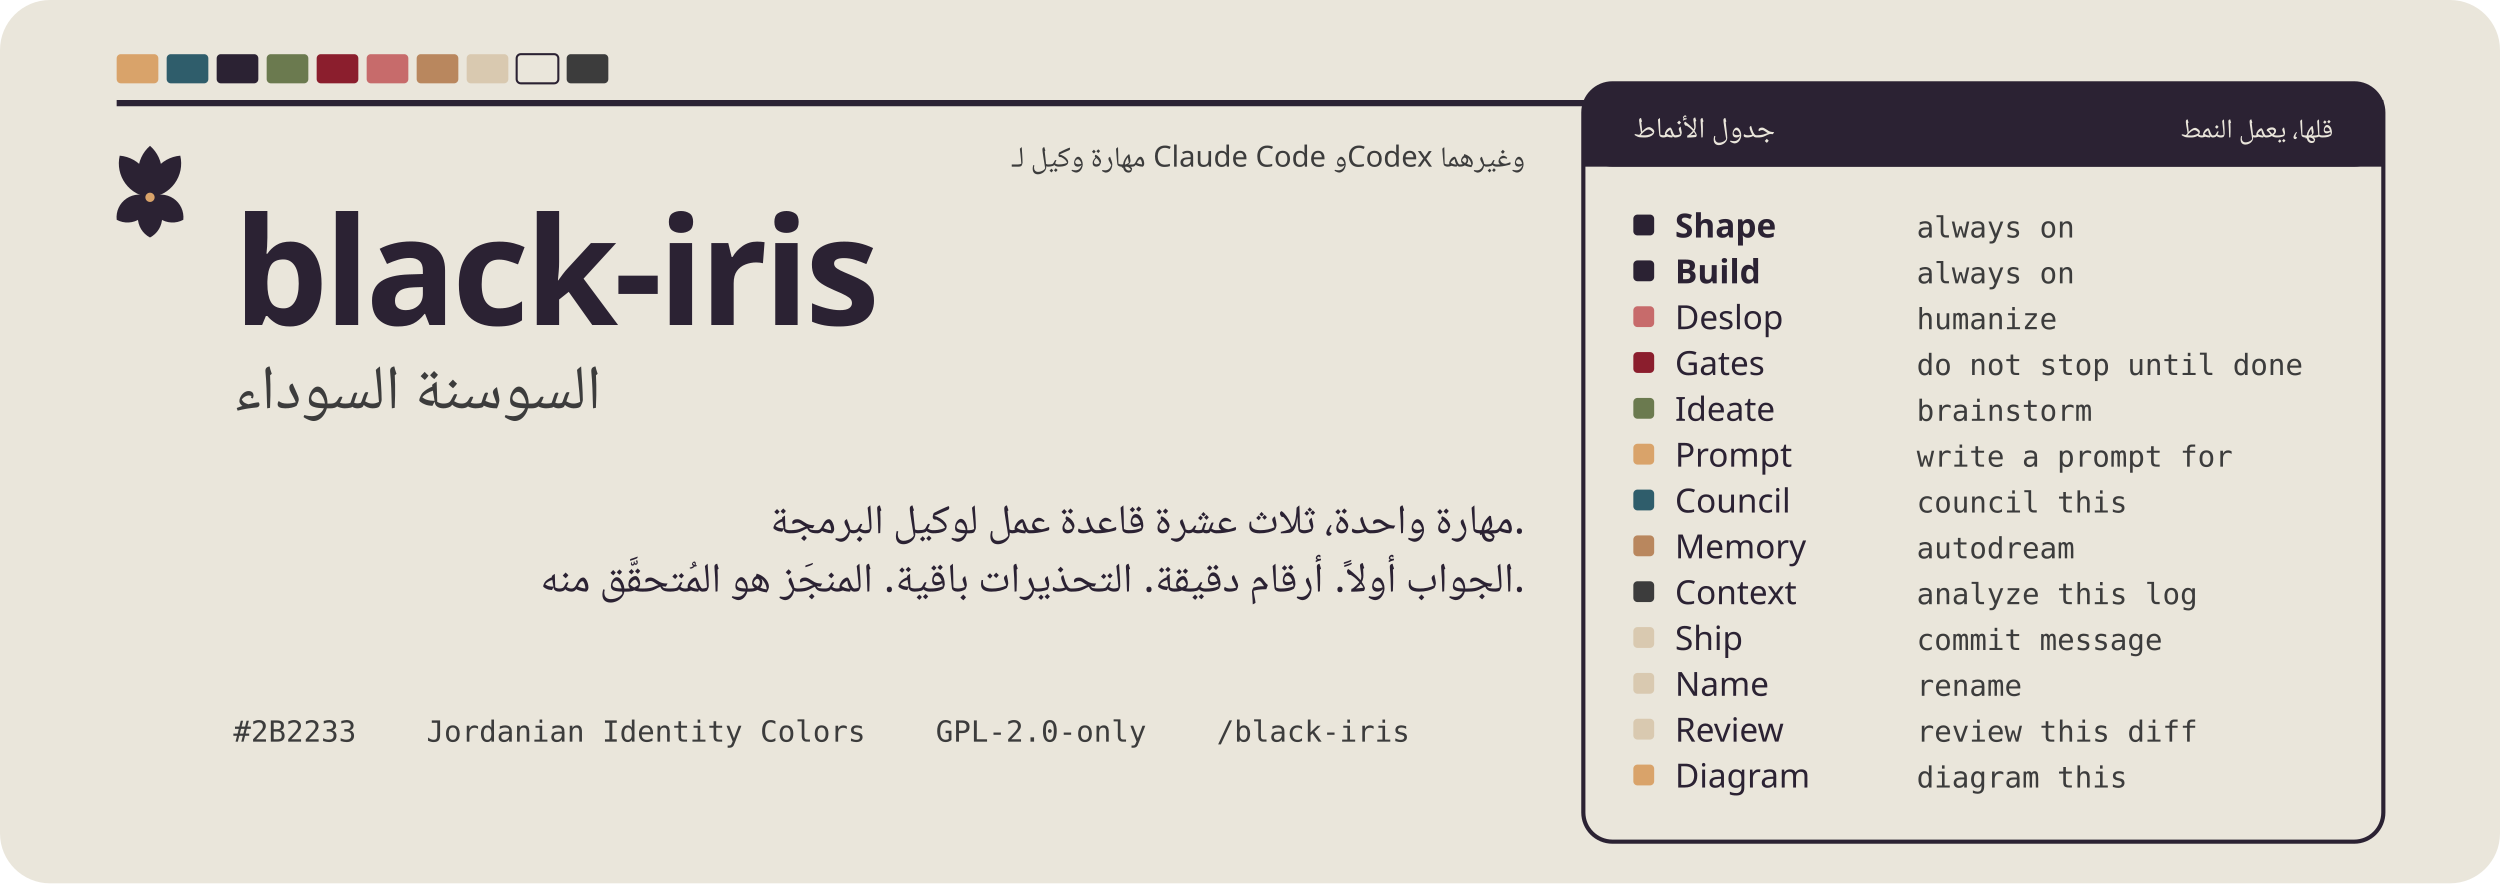
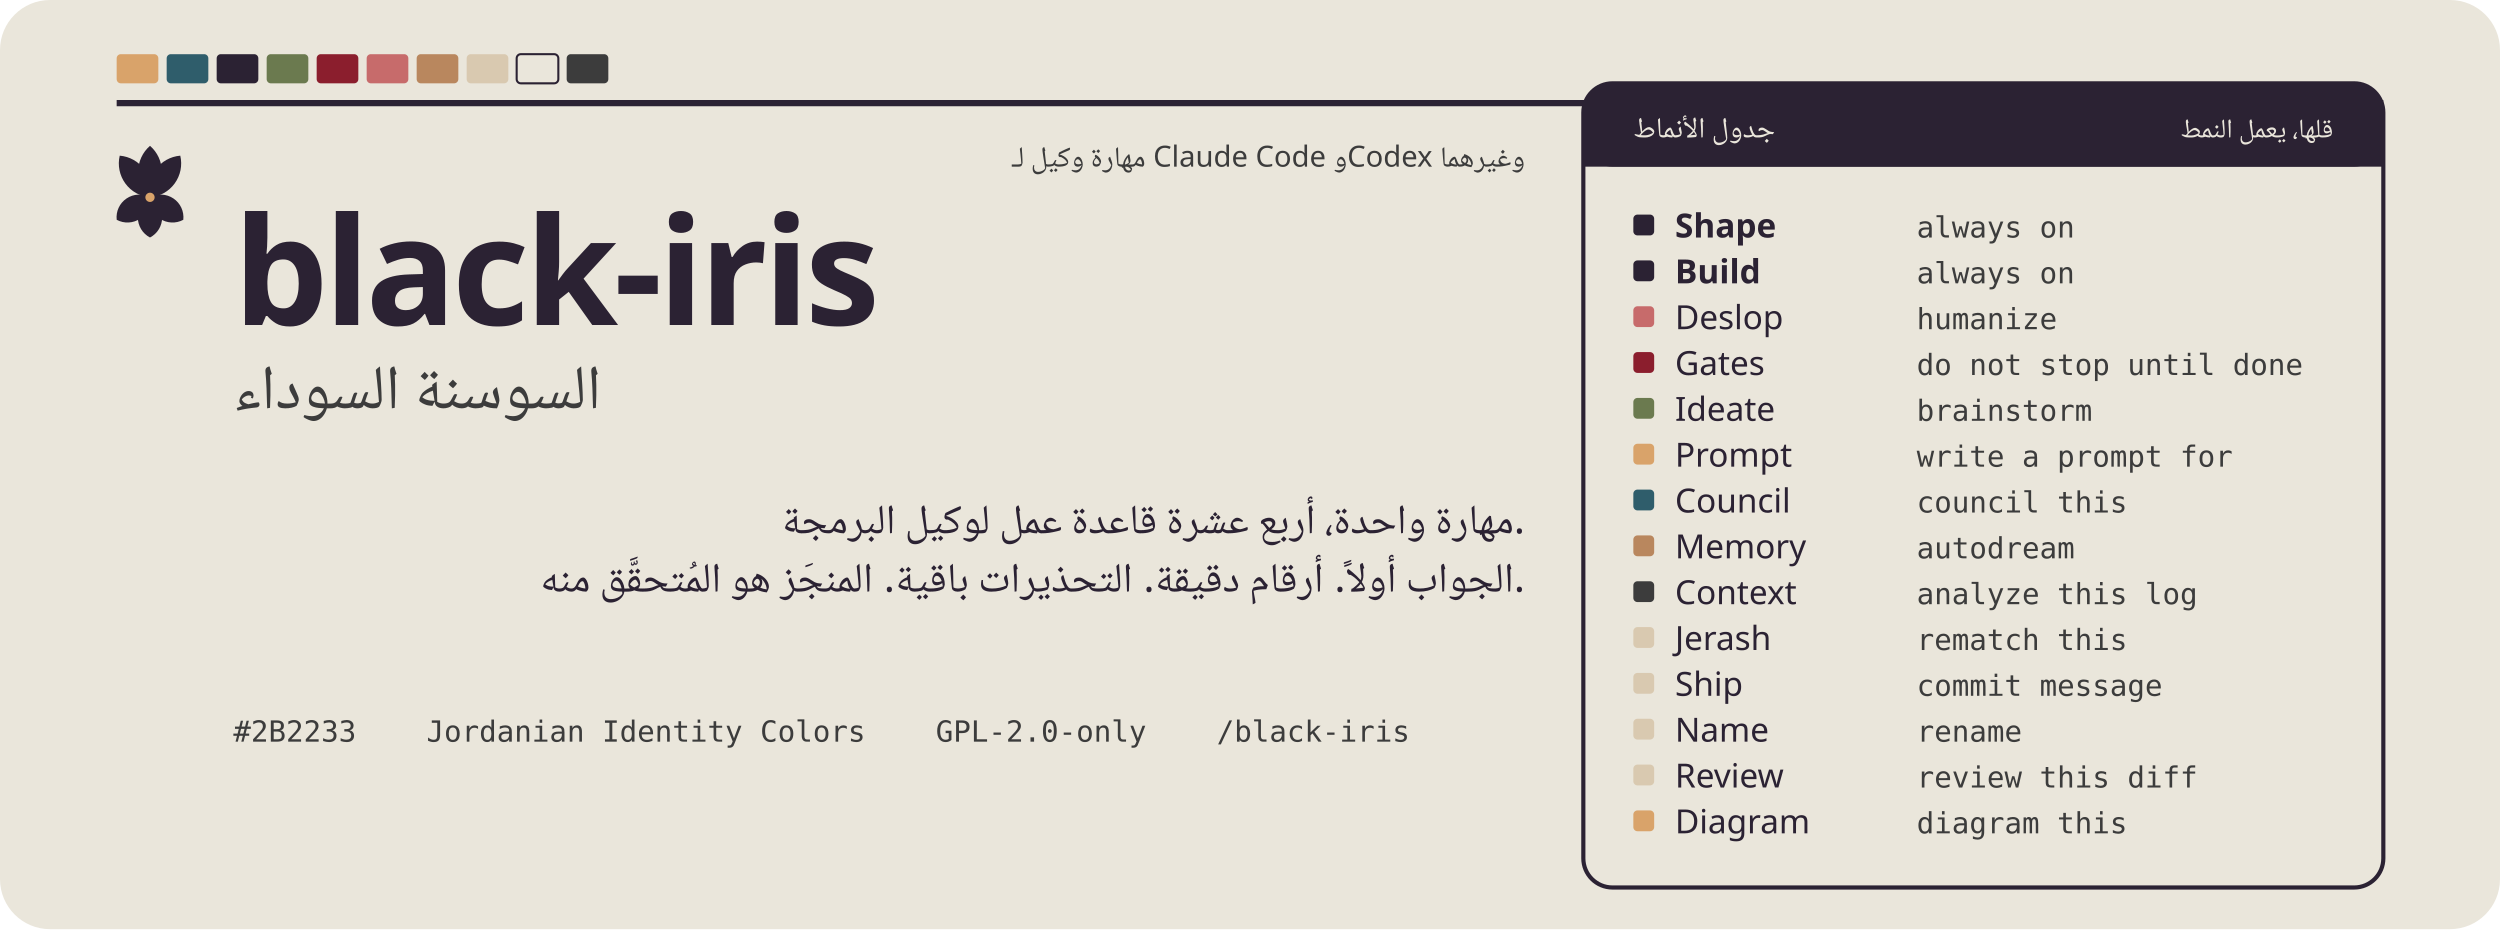
- <svg xmlns="http://www.w3.org/2000/svg" width="1200" height="424" viewBox="0 0 1200 424" role="img" aria-labelledby="title desc">
-   <rect width="1200" height="424" rx="24" fill="#EAE6DB" />
+ <svg xmlns="http://www.w3.org/2000/svg" width="1200" height="446" viewBox="0 0 1200 446" role="img" aria-labelledby="title desc">
+   <rect width="1200" height="446" rx="24" fill="#EAE6DB" />
  <rect x="56" y="48" width="1088" height="3" fill="#2B2233" />
  <g id="identity-strip" transform="translate(56 26)">
    <rect x="0" y="0" width="20" height="14" rx="2" fill="#D9A36A" />
    <rect x="24" y="0" width="20" height="14" rx="2" fill="#2F5D6B" />
    <rect x="48" y="0" width="20" height="14" rx="2" fill="#2B2233" />
    <rect x="72" y="0" width="20" height="14" rx="2" fill="#6B7A4F" />
    <rect x="96" y="0" width="20" height="14" rx="2" fill="#8B1E2D" />
    <rect x="120" y="0" width="20" height="14" rx="2" fill="#C76B6B" />
    <rect x="144" y="0" width="20" height="14" rx="2" fill="#B9875E" />
    <rect x="168" y="0" width="20" height="14" rx="2" fill="#D9C9B0" />
    <rect x="192" y="0" width="20" height="14" rx="2" fill="#EAE6DB" stroke="#2B2233" stroke-width="1" />
    <rect x="216" y="0" width="20" height="14" rx="2" fill="#3C3C3C" />
  </g>
  <g transform="translate(72 92) scale(0.2472) translate(-128.0 -129.0)">
    <path fill="#2B2233" d="M128 140 A66 66 0 0 1 69.22 59.1 A66 66 0 0 1 128 140 Z" />
    <path fill="#2B2233" d="M128 140 A66 66 0 0 1 128.0 40.0 A66 66 0 0 1 128 140 Z" />
    <path fill="#2B2233" d="M128 140 A66 66 0 0 1 186.78 59.1 A66 66 0 0 1 128 140 Z" />
    <path fill="#2B2233" d="M128 140 A44 44 0 0 1 192.66 183.62 A44 44 0 0 1 128 140 Z" />
    <path fill="#2B2233" d="M128 140 A44 44 0 0 1 128.0 218.0 A44 44 0 0 1 128 140 Z" />
    <path fill="#2B2233" d="M128 140 A44 44 0 0 1 63.34 183.62 A44 44 0 0 1 128 140 Z" />
    <circle cx="128" cy="140" r="9" fill="#D9A36A" />
  </g>
  <g id="title-block" transform="translate(112 64)">
    <text x="620" text-anchor="end" y="16" font-family="-apple-system, BlinkMacSystemFont, 'Segoe UI', 'Noto Sans', 'Noto Naskh Arabic', sans-serif" font-size="14" fill="#3C3C3C">مهارة وكيل لـ Claude Code وCodex وغيرهما</text>
    <text x="0" y="92" font-family="-apple-system, BlinkMacSystemFont, 'Segoe UI', 'Noto Sans', 'Noto Naskh Arabic', sans-serif" font-size="72" font-weight="800" letter-spacing="-2" fill="#2B2233">black-iris</text>
    <text x="0" y="132" font-family="-apple-system, BlinkMacSystemFont, 'Segoe UI', 'Noto Sans', 'Noto Naskh Arabic', sans-serif" font-size="30" fill="#3C3C3C">السوسنة السوداء</text>
-     <text x="620" text-anchor="end" y="192" font-family="-apple-system, BlinkMacSystemFont, 'Segoe UI', 'Noto Sans', 'Noto Naskh Arabic', sans-serif" font-size="20" fill="#2B2233">مهارة واحدة، ثلاث عشرة قاعدة عمل لوكيل البرمجة.</text>
+     <text x="620" text-anchor="end" y="192" font-family="-apple-system, BlinkMacSystemFont, 'Segoe UI', 'Noto Sans', 'Noto Naskh Arabic', sans-serif" font-size="20" fill="#2B2233">مهارة واحدة، أربع عشرة قاعدة عمل لوكيل البرمجة.</text>
    <text x="620" text-anchor="end" y="220" font-family="-apple-system, BlinkMacSystemFont, 'Segoe UI', 'Noto Sans', 'Noto Naskh Arabic', sans-serif" font-size="20" fill="#2B2233">الجواب أولاً. أرقام دقيقة. التحذيرات باقية. المنجَز هو المُتحقَّق منه.</text>
    <text x="0" y="292" xml:space="preserve" font-family="ui-monospace, SFMono-Regular, Menlo, monospace" font-size="14" fill="#3C3C3C">#2B2233    Jordanian Identity Colors    GPL-2.0-only    /black-iris</text>
  </g>
  <g id="project-proof" transform="translate(760 40)">
-     <rect x="0" y="0" width="384" height="364" rx="14" fill="#EAE6DB" stroke="#2B2233" stroke-width="2" />
+     <rect x="0" y="0" width="384" height="386" rx="14" fill="#EAE6DB" stroke="#2B2233" stroke-width="2" />
    <rect x="0" y="0" width="384" height="40" rx="14" fill="#2B2233" />
    <rect x="0" y="26" width="384" height="14" fill="#2B2233" />
    <text x="24" y="26" font-family="-apple-system, BlinkMacSystemFont, 'Segoe UI', 'Noto Sans', 'Noto Naskh Arabic', sans-serif" font-size="14" fill="#EAE6DB">جدول الأنماط</text>
    <text x="360" y="26" text-anchor="end" font-family="-apple-system, BlinkMacSystemFont, 'Segoe UI', 'Noto Sans', 'Noto Naskh Arabic', sans-serif" font-size="13" fill="#EAE6DB">قلها، يعمل النمط</text>
    <rect x="24" y="63" width="10" height="10" rx="2" fill="#2B2233" />
    <text x="44" y="74" font-family="-apple-system, BlinkMacSystemFont, 'Segoe UI', 'Noto Sans', 'Noto Naskh Arabic', sans-serif" font-size="16" font-weight="700" fill="#2B2233">Shape</text>
    <text x="160" y="74" font-family="ui-monospace, SFMono-Regular, Menlo, monospace" font-size="14" fill="#3C3C3C">always on</text>
    <rect x="24" y="85" width="10" height="10" rx="2" fill="#2B2233" />
    <text x="44" y="96" font-family="-apple-system, BlinkMacSystemFont, 'Segoe UI', 'Noto Sans', 'Noto Naskh Arabic', sans-serif" font-size="16" font-weight="700" fill="#2B2233">Build</text>
    <text x="160" y="96" font-family="ui-monospace, SFMono-Regular, Menlo, monospace" font-size="14" fill="#3C3C3C">always on</text>
    <rect x="24" y="107" width="10" height="10" rx="2" fill="#C76B6B" />
    <text x="44" y="118" font-family="-apple-system, BlinkMacSystemFont, 'Segoe UI', 'Noto Sans', 'Noto Naskh Arabic', sans-serif" font-size="16" font-weight="500" fill="#2B2233">Deslop</text>
    <text x="160" y="118" font-family="ui-monospace, SFMono-Regular, Menlo, monospace" font-size="14" fill="#3C3C3C">humanize</text>
    <rect x="24" y="129" width="10" height="10" rx="2" fill="#8B1E2D" />
    <text x="44" y="140" font-family="-apple-system, BlinkMacSystemFont, 'Segoe UI', 'Noto Sans', 'Noto Naskh Arabic', sans-serif" font-size="16" font-weight="500" fill="#2B2233">Gates</text>
    <text x="160" y="140" font-family="ui-monospace, SFMono-Regular, Menlo, monospace" font-size="14" fill="#3C3C3C">do not stop until done</text>
    <rect x="24" y="151" width="10" height="10" rx="2" fill="#6B7A4F" />
    <text x="44" y="162" font-family="-apple-system, BlinkMacSystemFont, 'Segoe UI', 'Noto Sans', 'Noto Naskh Arabic', sans-serif" font-size="16" font-weight="500" fill="#2B2233">Ideate</text>
    <text x="160" y="162" font-family="ui-monospace, SFMono-Regular, Menlo, monospace" font-size="14" fill="#3C3C3C">brainstorm</text>
    <rect x="24" y="173" width="10" height="10" rx="2" fill="#D9A36A" />
    <text x="44" y="184" font-family="-apple-system, BlinkMacSystemFont, 'Segoe UI', 'Noto Sans', 'Noto Naskh Arabic', sans-serif" font-size="16" font-weight="500" fill="#2B2233">Prompt</text>
    <text x="160" y="184" font-family="ui-monospace, SFMono-Regular, Menlo, monospace" font-size="14" fill="#3C3C3C">write a prompt for</text>
    <rect x="24" y="195" width="10" height="10" rx="2" fill="#2F5D6B" />
    <text x="44" y="206" font-family="-apple-system, BlinkMacSystemFont, 'Segoe UI', 'Noto Sans', 'Noto Naskh Arabic', sans-serif" font-size="16" font-weight="500" fill="#2B2233">Council</text>
    <text x="160" y="206" font-family="ui-monospace, SFMono-Regular, Menlo, monospace" font-size="14" fill="#3C3C3C">council this</text>
    <rect x="24" y="217" width="10" height="10" rx="2" fill="#B9875E" />
    <text x="44" y="228" font-family="-apple-system, BlinkMacSystemFont, 'Segoe UI', 'Noto Sans', 'Noto Naskh Arabic', sans-serif" font-size="16" font-weight="500" fill="#2B2233">Memory</text>
    <text x="160" y="228" font-family="ui-monospace, SFMono-Regular, Menlo, monospace" font-size="14" fill="#3C3C3C">autodream</text>
    <rect x="24" y="239" width="10" height="10" rx="2" fill="#3C3C3C" />
    <text x="44" y="250" font-family="-apple-system, BlinkMacSystemFont, 'Segoe UI', 'Noto Sans', 'Noto Naskh Arabic', sans-serif" font-size="16" font-weight="500" fill="#2B2233">Context</text>
    <text x="160" y="250" font-family="ui-monospace, SFMono-Regular, Menlo, monospace" font-size="14" fill="#3C3C3C">analyze this log</text>
    <rect x="24" y="261" width="10" height="10" rx="2" fill="#D9C9B0" />
-     <text x="44" y="272" font-family="-apple-system, BlinkMacSystemFont, 'Segoe UI', 'Noto Sans', 'Noto Naskh Arabic', sans-serif" font-size="16" font-weight="500" fill="#2B2233">Ship</text>
-     <text x="160" y="272" font-family="ui-monospace, SFMono-Regular, Menlo, monospace" font-size="14" fill="#3C3C3C">commit message</text>
+     <text x="44" y="272" font-family="-apple-system, BlinkMacSystemFont, 'Segoe UI', 'Noto Sans', 'Noto Naskh Arabic', sans-serif" font-size="16" font-weight="500" fill="#2B2233">Jerash</text>
+     <text x="160" y="272" font-family="ui-monospace, SFMono-Regular, Menlo, monospace" font-size="14" fill="#3C3C3C">rematch this</text>
    <rect x="24" y="283" width="10" height="10" rx="2" fill="#D9C9B0" />
-     <text x="44" y="294" font-family="-apple-system, BlinkMacSystemFont, 'Segoe UI', 'Noto Sans', 'Noto Naskh Arabic', sans-serif" font-size="16" font-weight="500" fill="#2B2233">Name</text>
-     <text x="160" y="294" font-family="ui-monospace, SFMono-Regular, Menlo, monospace" font-size="14" fill="#3C3C3C">rename</text>
+     <text x="44" y="294" font-family="-apple-system, BlinkMacSystemFont, 'Segoe UI', 'Noto Sans', 'Noto Naskh Arabic', sans-serif" font-size="16" font-weight="500" fill="#2B2233">Ship</text>
+     <text x="160" y="294" font-family="ui-monospace, SFMono-Regular, Menlo, monospace" font-size="14" fill="#3C3C3C">commit message</text>
    <rect x="24" y="305" width="10" height="10" rx="2" fill="#D9C9B0" />
-     <text x="44" y="316" font-family="-apple-system, BlinkMacSystemFont, 'Segoe UI', 'Noto Sans', 'Noto Naskh Arabic', sans-serif" font-size="16" font-weight="500" fill="#2B2233">Review</text>
-     <text x="160" y="316" font-family="ui-monospace, SFMono-Regular, Menlo, monospace" font-size="14" fill="#3C3C3C">review this diff</text>
-     <rect x="24" y="327" width="10" height="10" rx="2" fill="#D9A36A" />
-     <text x="44" y="338" font-family="-apple-system, BlinkMacSystemFont, 'Segoe UI', 'Noto Sans', 'Noto Naskh Arabic', sans-serif" font-size="16" font-weight="500" fill="#2B2233">Diagram</text>
-     <text x="160" y="338" font-family="ui-monospace, SFMono-Regular, Menlo, monospace" font-size="14" fill="#3C3C3C">diagram this</text>
+     <text x="44" y="316" font-family="-apple-system, BlinkMacSystemFont, 'Segoe UI', 'Noto Sans', 'Noto Naskh Arabic', sans-serif" font-size="16" font-weight="500" fill="#2B2233">Name</text>
+     <text x="160" y="316" font-family="ui-monospace, SFMono-Regular, Menlo, monospace" font-size="14" fill="#3C3C3C">rename</text>
+     <rect x="24" y="327" width="10" height="10" rx="2" fill="#D9C9B0" />
+     <text x="44" y="338" font-family="-apple-system, BlinkMacSystemFont, 'Segoe UI', 'Noto Sans', 'Noto Naskh Arabic', sans-serif" font-size="16" font-weight="500" fill="#2B2233">Review</text>
+     <text x="160" y="338" font-family="ui-monospace, SFMono-Regular, Menlo, monospace" font-size="14" fill="#3C3C3C">review this diff</text>
+     <rect x="24" y="349" width="10" height="10" rx="2" fill="#D9A36A" />
+     <text x="44" y="360" font-family="-apple-system, BlinkMacSystemFont, 'Segoe UI', 'Noto Sans', 'Noto Naskh Arabic', sans-serif" font-size="16" font-weight="500" fill="#2B2233">Diagram</text>
+     <text x="160" y="360" font-family="ui-monospace, SFMono-Regular, Menlo, monospace" font-size="14" fill="#3C3C3C">diagram this</text>
  </g>
</svg>
